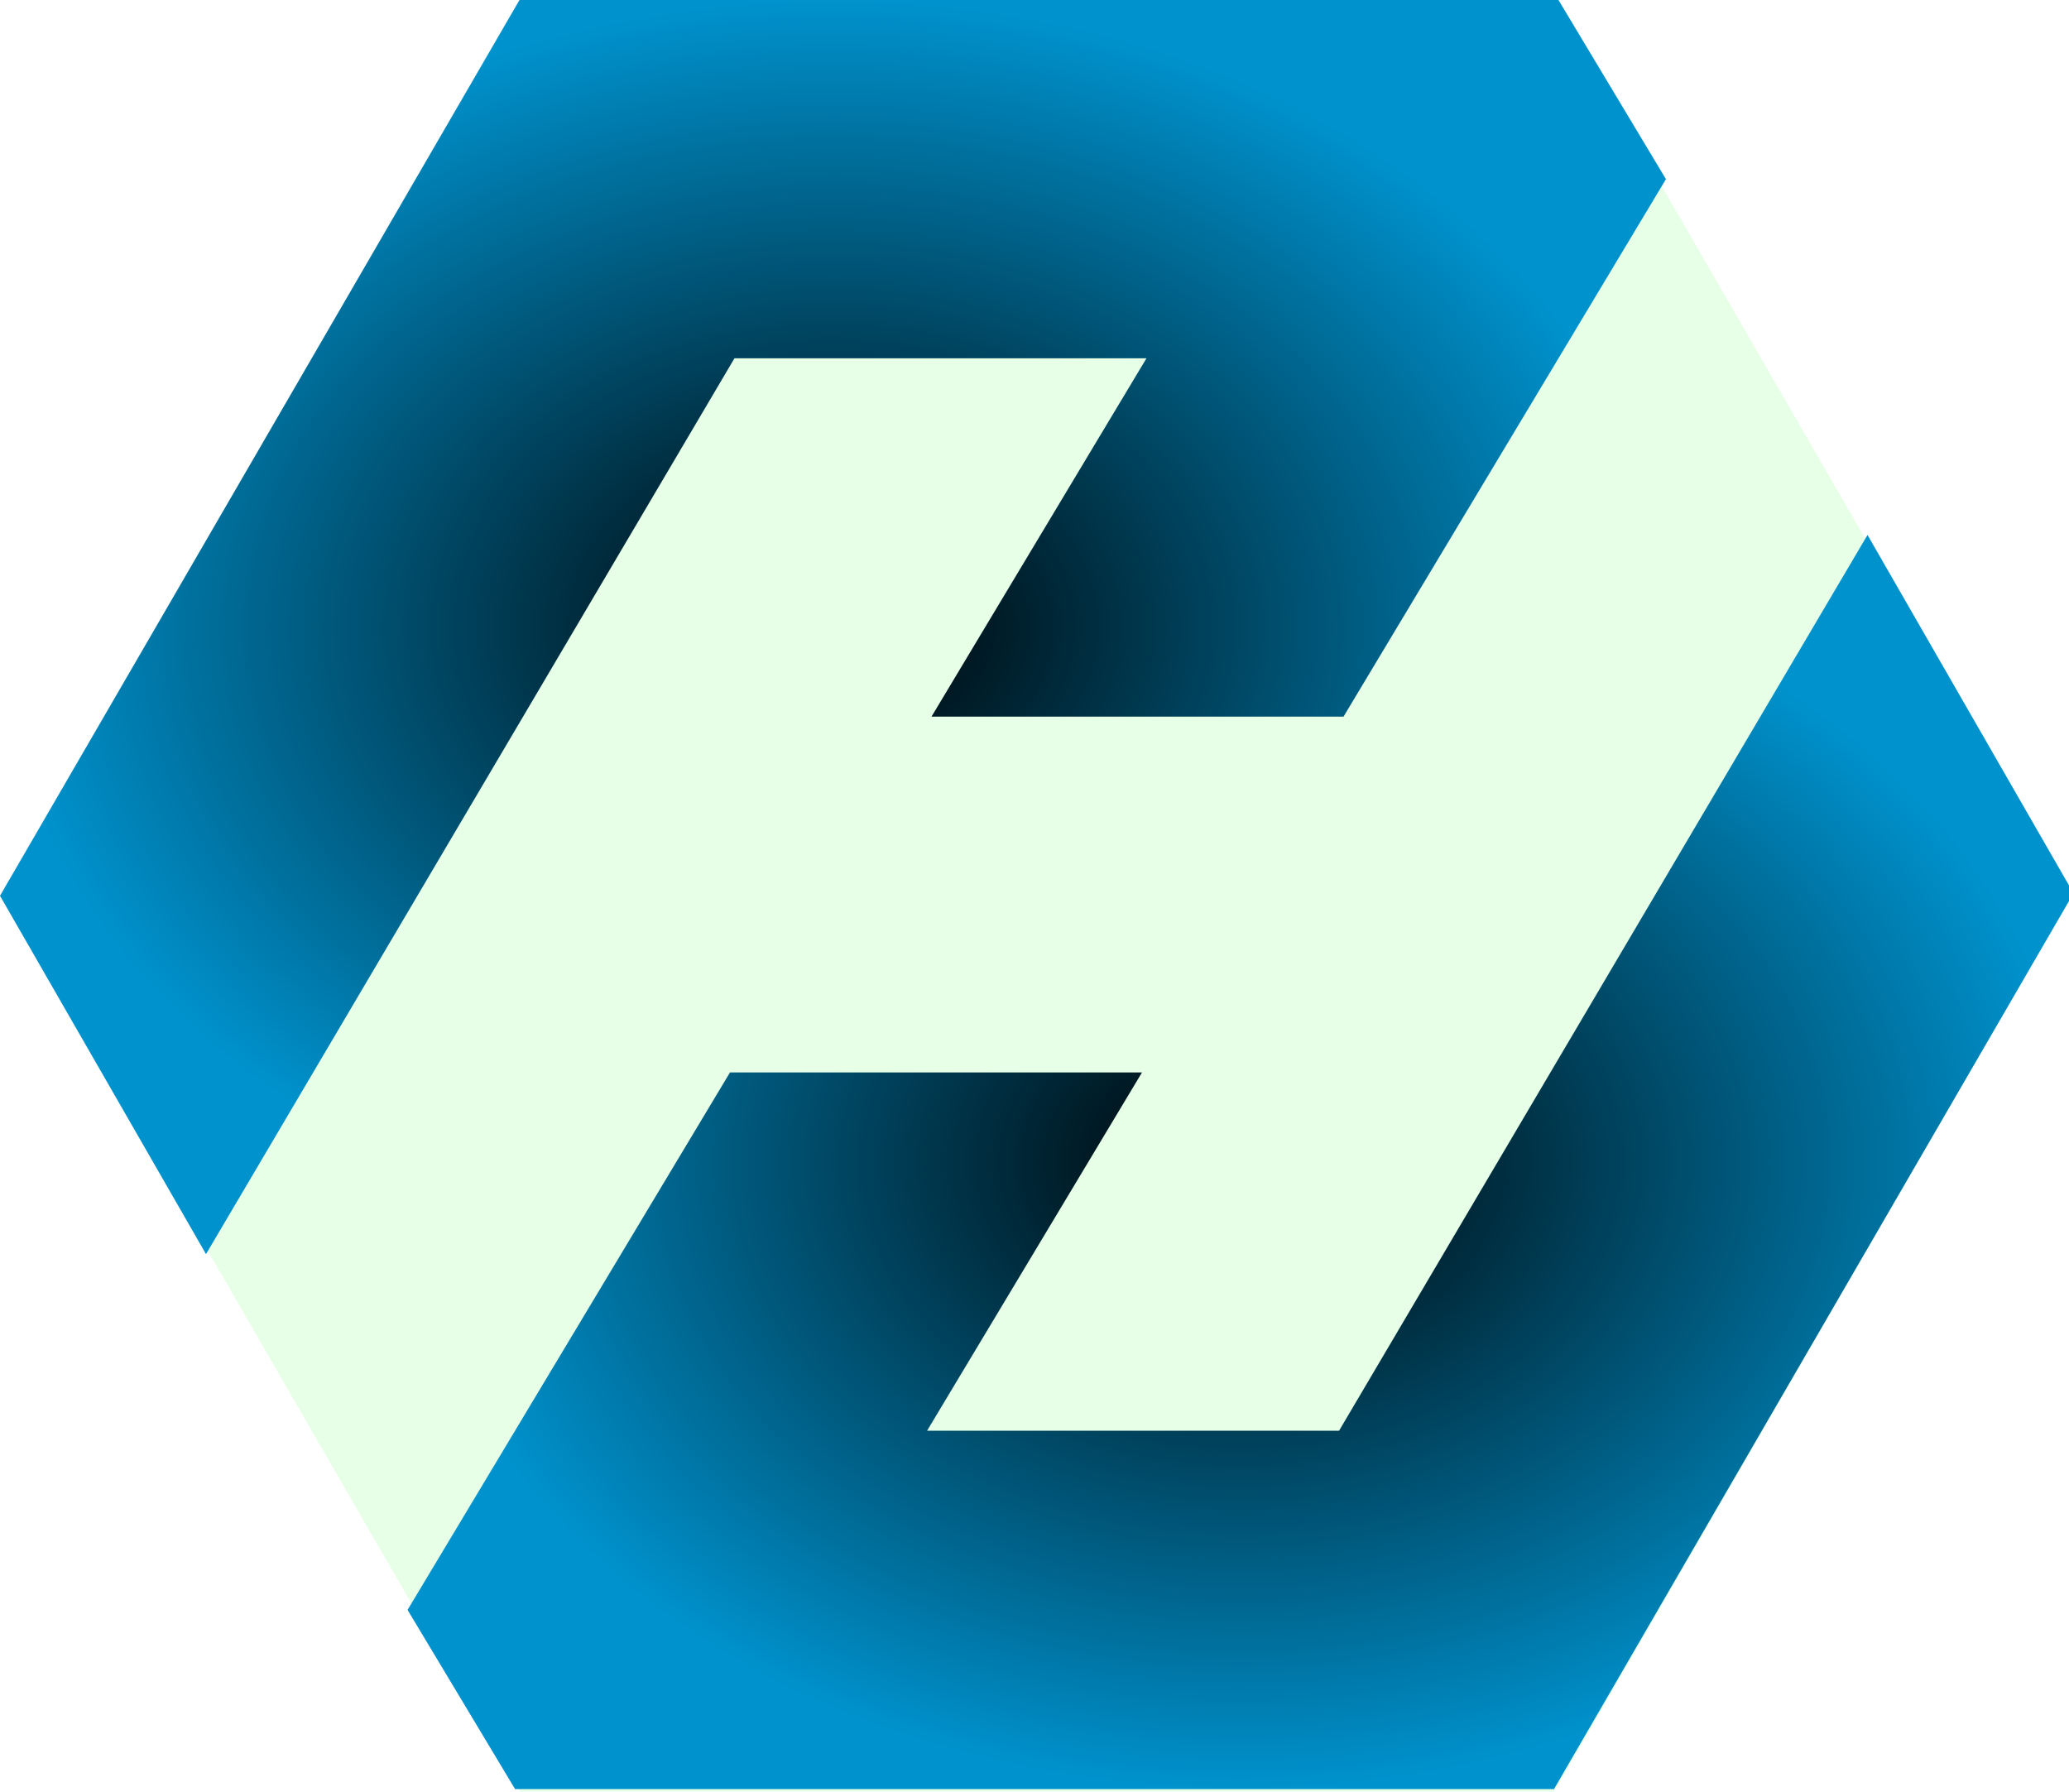
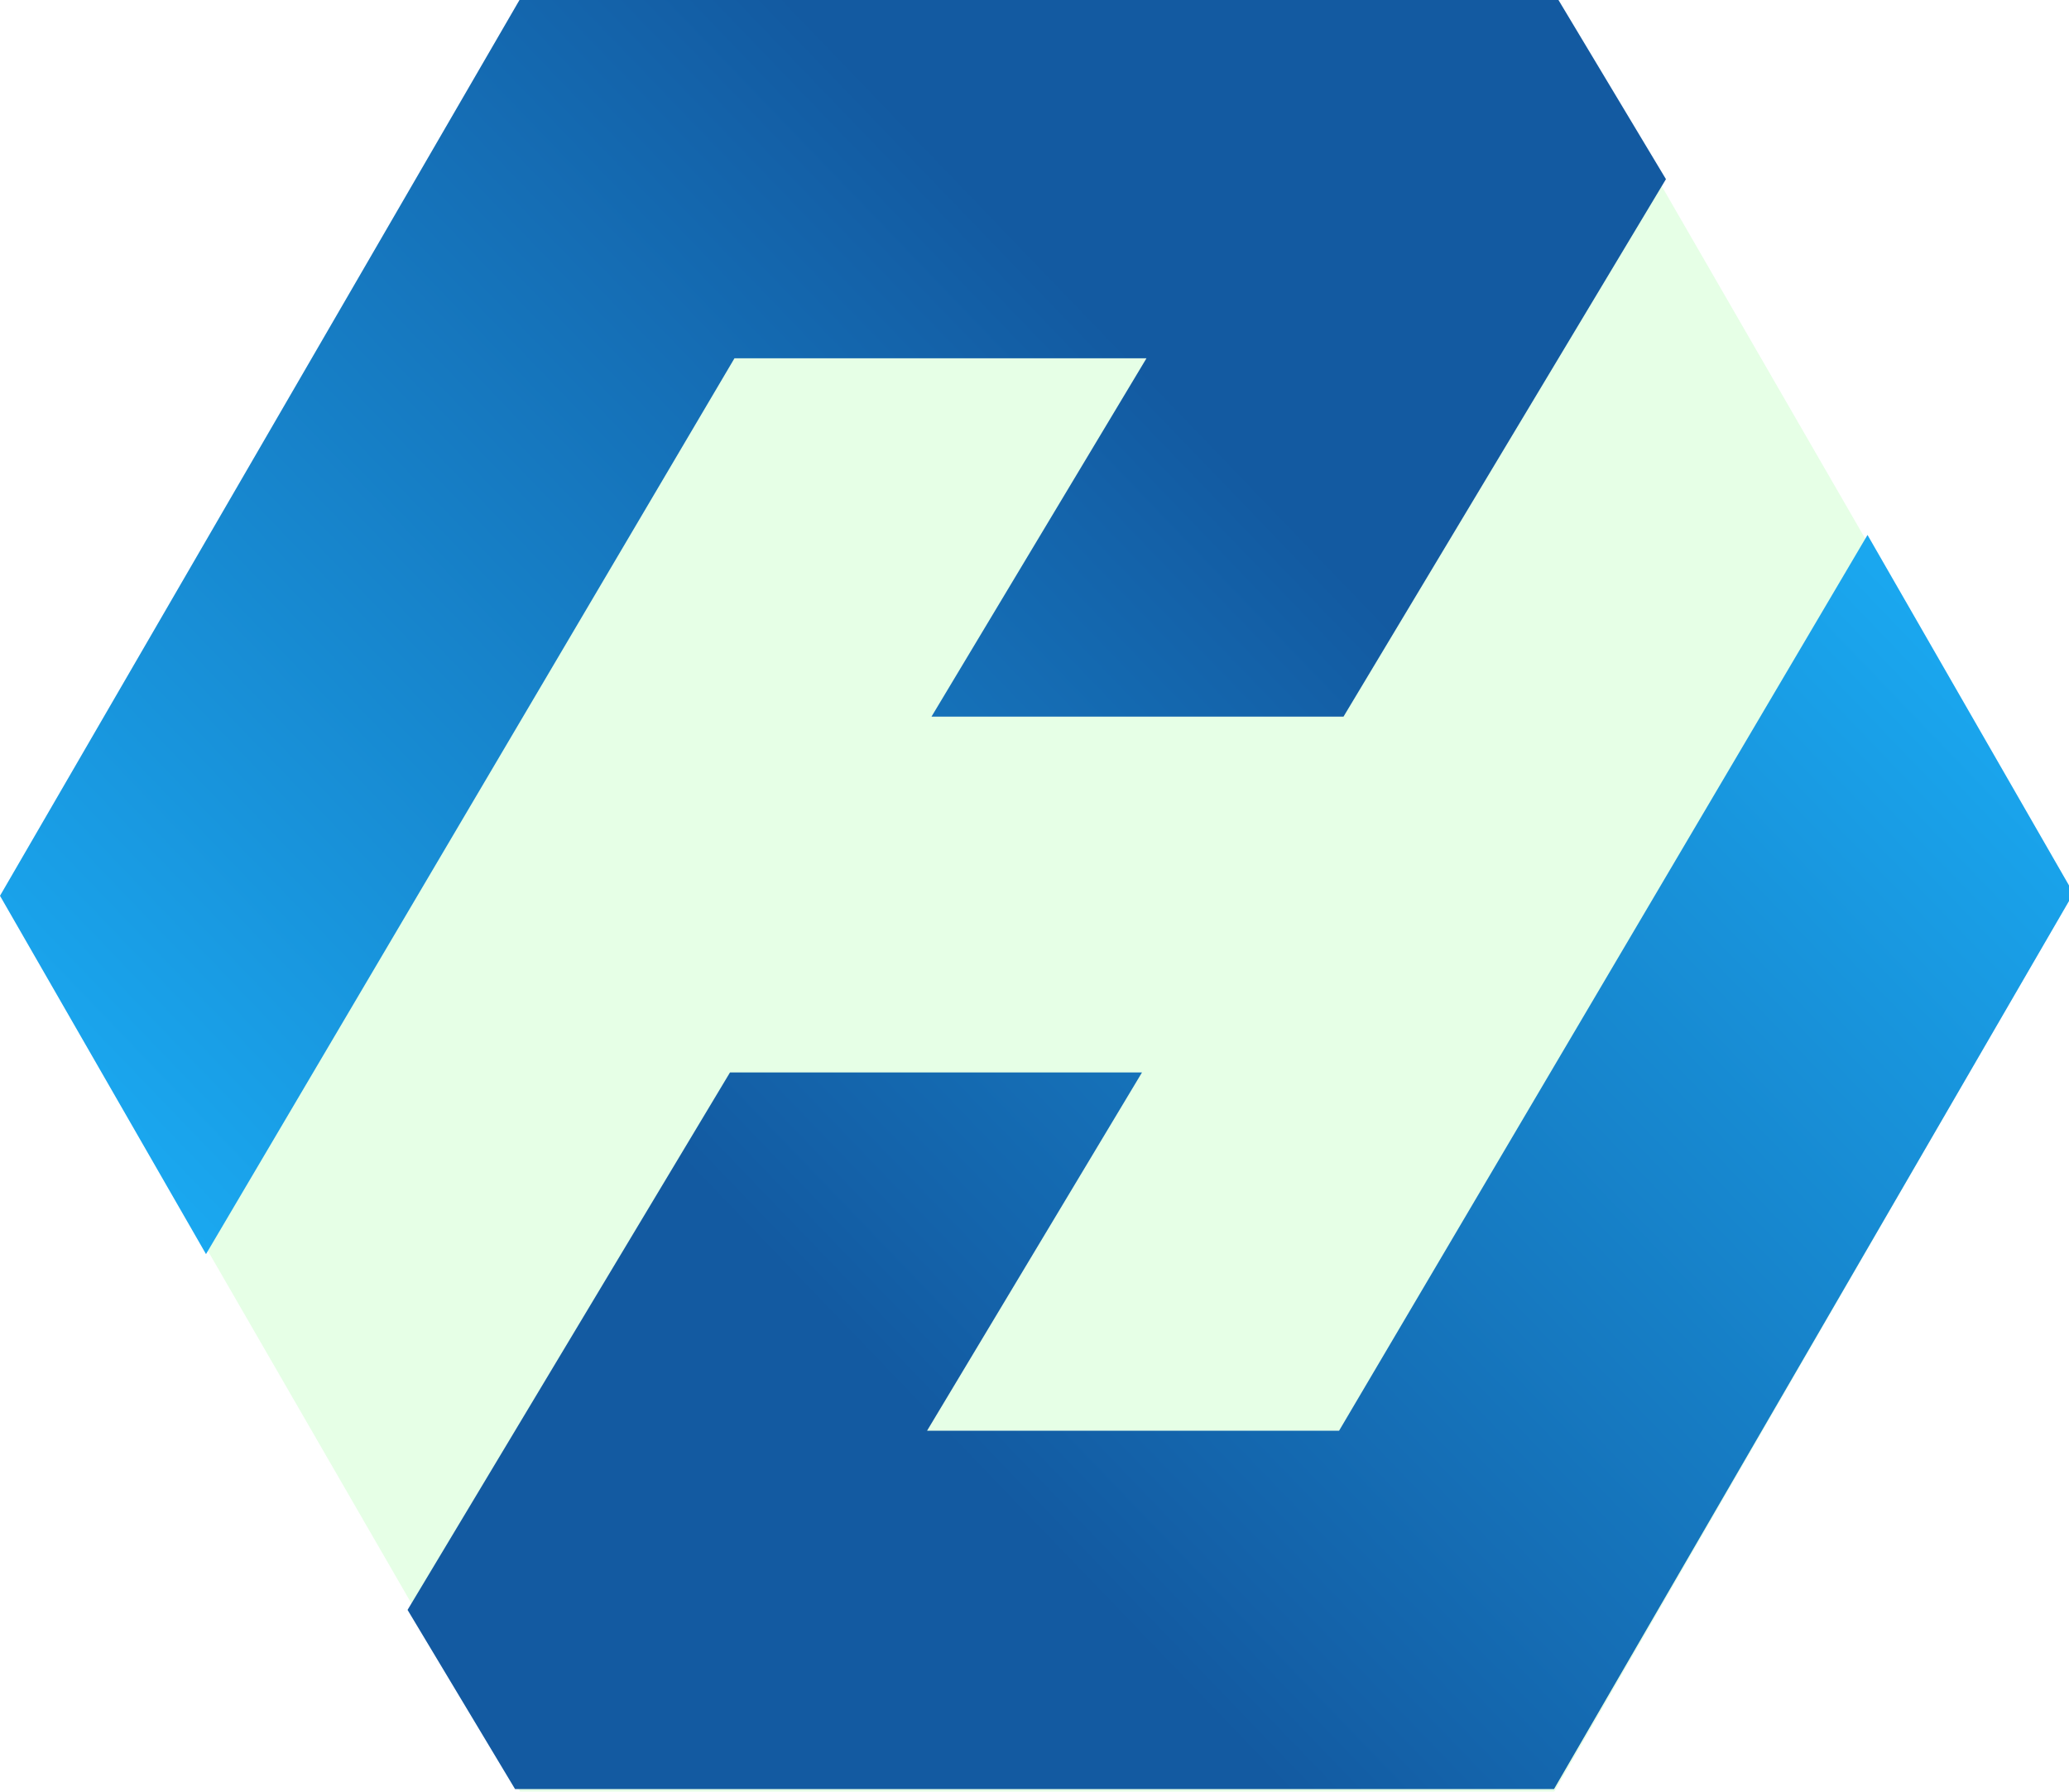
<svg xmlns="http://www.w3.org/2000/svg" xmlns:xlink="http://www.w3.org/1999/xlink" width="115.5mm" height="100mm" viewBox="0 0 409.252 354.331" id="svg4192" version="1.1">
  <defs id="defs4194">
    <linearGradient id="linearGradient4491">
-       <stop style="stop-color:#000000;stop-opacity:1;" offset="0" id="stop4487" />
-       <stop style="stop-color:#0092cd;stop-opacity:1" offset="1" id="stop4489" />
+       <stop style="stop-color:#135aa1;stop-opacity:1" offset="0" id="stop4487" />
+       <stop style="stop-color:#1aa8f0;stop-opacity:1" offset="1" id="stop4489" />
    </linearGradient>
-     <radialGradient xlink:href="#linearGradient4491" id="radialGradient4495" cx="164.186" cy="124.016" fx="164.186" fy="124.016" r="164.764" gradientTransform="matrix(1,0,0,0.7526882,0,30.67057)" gradientUnits="userSpaceOnUse" />
+     <linearGradient xlink:href="#linearGradient4491" id="linearGradient4880" gradientUnits="userSpaceOnUse" x1="224.453" y1="70.866" x2="40.337" y2="248.032" />
  </defs>
  <g id="layer1" transform="translate(0.5776813,-308.2677)" style="opacity:0.107">
    <path style="opacity:1;fill:#00ff00;fill-opacity:0.941;fill-rule:evenodd;stroke:none" id="path4786" d="m 0,485.433 102.286,-177.165 204.573,-10e-6 102.286,177.165 -102.286,177.165 -204.573,10e-6 z" />
  </g>
  <g id="layer2" transform="translate(0.5776813,-2.3712756e-5)">
-     <path style="fill:url(#radialGradient4495);fill-opacity:1;fill-rule:evenodd;stroke:none;stroke-width:5;stroke-linecap:butt;stroke-linejoin:round;stroke-miterlimit:4;stroke-dasharray:none;stroke-opacity:1" d="M -0.578,177.165 102.178,3.4045479e-5 l 205.512,0 L 328.95,35.433 265.17,141.732 l -81.496,0 42.52,-70.866 -81.496,0 L 40.17,248.032 Z" id="path4791" />
+     <path style="fill:url(#linearGradient4880);fill-opacity:1;fill-rule:evenodd;stroke:none;stroke-width:5;stroke-linecap:butt;stroke-linejoin:round;stroke-miterlimit:4;stroke-dasharray:none;stroke-opacity:1" d="M -0.578,177.165 102.178,3.4045479e-5 l 205.512,0 L 328.95,35.433 265.17,141.732 l -81.496,0 42.52,-70.866 -81.496,0 L 40.17,248.032 Z" id="path4791" />
    <use x="0" y="0" xlink:href="#path4791" id="use4793" transform="matrix(-1,0,0,-1,408.9888,353.8307)" width="100%" height="100%" />
  </g>
</svg>
